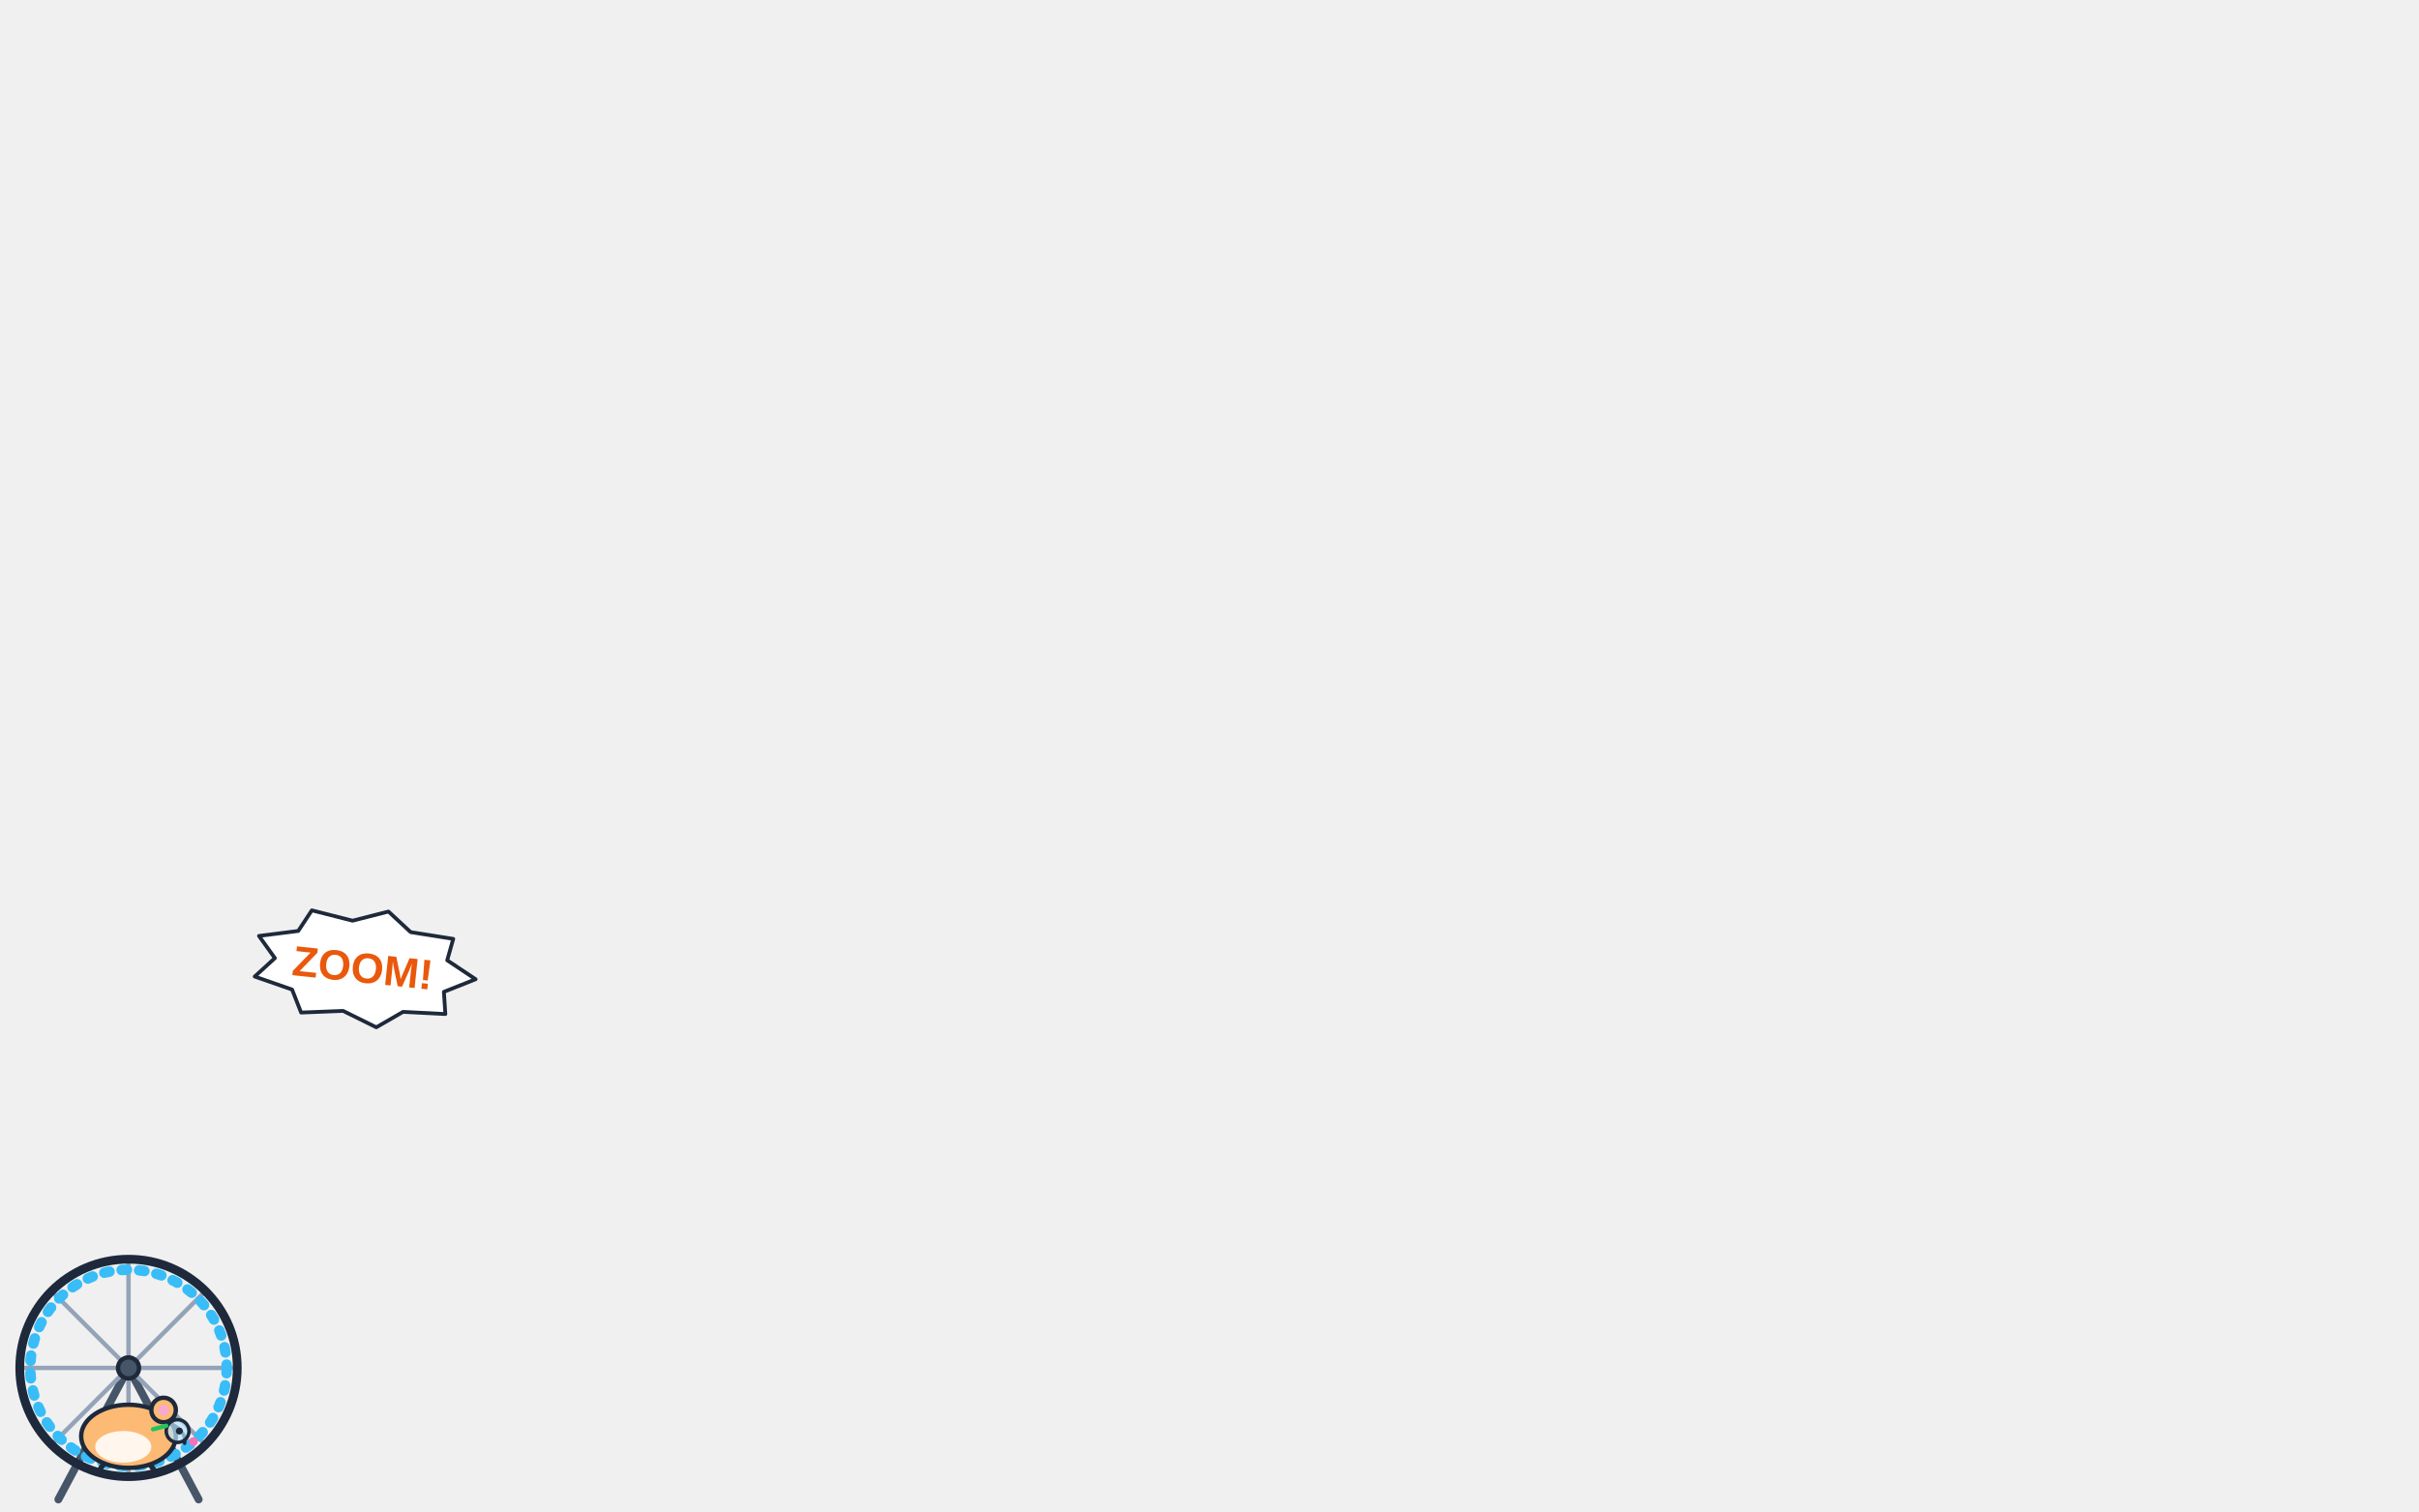
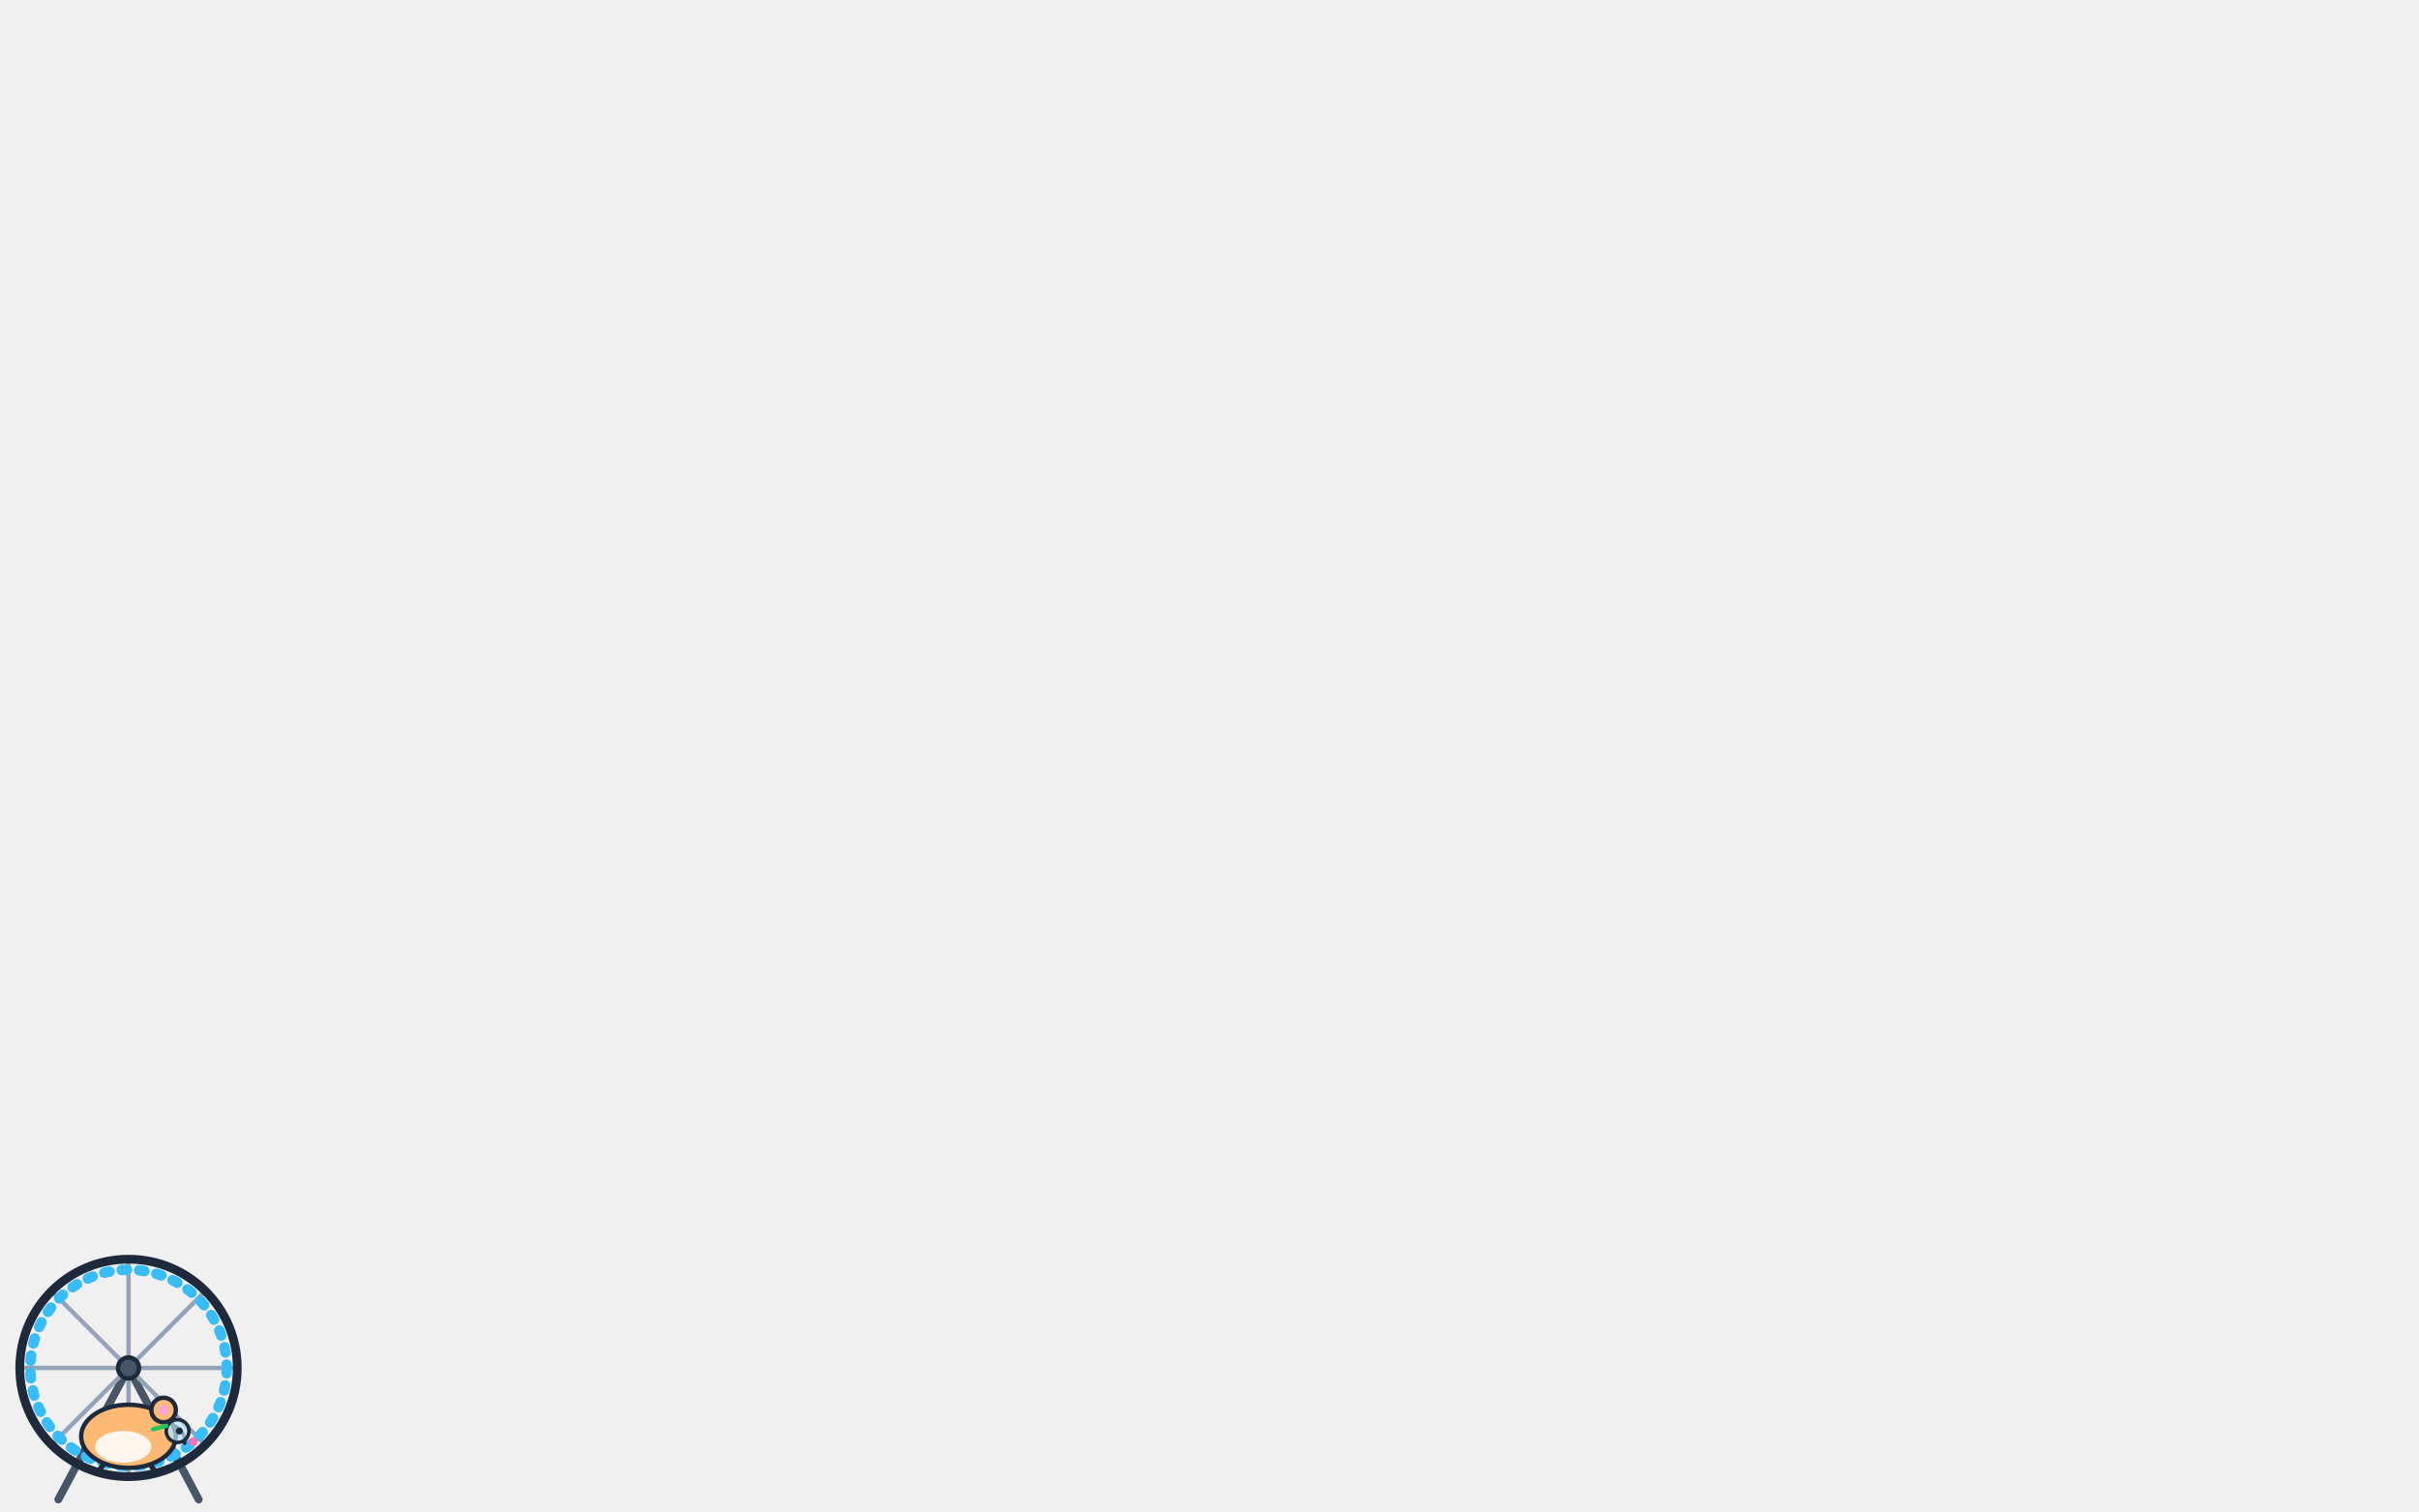
<svg xmlns="http://www.w3.org/2000/svg" viewBox="0 0 1600 1000" width="1600" height="1000">
  <style>
.anim{transform-box:view-box}
.popz2{animation:popz2 2.1s ease-out infinite 0.7s;transform-origin:240px 640px}@keyframes popz2{0%,30%{transform:scale(0);opacity:0}40%{transform:scale(1.15);opacity:1}50%,85%{transform:scale(1);opacity:1}100%{opacity:0}}</style>
  <g stroke="#1e293b" stroke-width="5" stroke-linejoin="round" stroke-linecap="round">
    <g transform="translate(85 992) scale(0.58)">
      <line x1="0" y1="-150" x2="-80" y2="0" stroke-width="9" stroke="#475569" />
      <line x1="0" y1="-150" x2="80" y2="0" stroke-width="9" stroke="#475569" />
      <g transform="translate(0 -150)">
        <g>
          <line x1="0" y1="0" x2="120" y2="0" stroke="#94a3b8" stroke-width="5" />
          <line x1="0" y1="0" x2="85" y2="85" stroke="#94a3b8" stroke-width="5" />
          <line x1="0" y1="0" x2="0" y2="120" stroke="#94a3b8" stroke-width="5" />
          <line x1="0" y1="0" x2="-85" y2="85" stroke="#94a3b8" stroke-width="5" />
          <line x1="0" y1="0" x2="-120" y2="0" stroke="#94a3b8" stroke-width="5" />
          <line x1="0" y1="0" x2="-85" y2="-85" stroke="#94a3b8" stroke-width="5" />
          <line x1="0" y1="0" x2="-0" y2="-120" stroke="#94a3b8" stroke-width="5" />
          <line x1="0" y1="0" x2="85" y2="-85" stroke="#94a3b8" stroke-width="5" />
          <circle r="124" fill="none" stroke-width="10" />
          <circle r="112" fill="none" stroke="#38bdf8" stroke-width="12" stroke-dasharray="6 14" />
          <animateTransform attributeName="transform" type="rotate" from="360 0 0" to="0 0 0" dur="0.7s" begin="0s" repeatCount="indefinite" additive="sum" />
        </g>
        <circle r="12" fill="#475569" />
      </g>
      <g transform="translate(0 -72)">
        <g>
          <g stroke-width="6">
            <line x1="-22" y1="22" x2="-34" y2="40">
              <animate attributeName="x2" values="-34;-10;-34" dur="0.18s" repeatCount="indefinite" />
            </line>
            <line x1="18" y1="22" x2="30" y2="40">
              <animate attributeName="x2" values="30;6;30" dur="0.18s" repeatCount="indefinite" />
            </line>
          </g>
          <ellipse cx="0" cy="0" rx="54" ry="36" fill="#fdba74" />
          <ellipse cx="-6" cy="12" rx="32" ry="18" fill="#fff7ed" stroke="none" />
          <circle cx="40" cy="-30" r="14" fill="#fdba74" />
          <circle cx="40" cy="-30" r="6" fill="#f9a8d4" stroke="none" />
          <path d="M44 -16 Q66 -8 64 8" fill="none" stroke-width="4" />
          <circle cx="56" cy="-6" r="13" fill="#bae6fd" fill-opacity="0.7" stroke-width="4" />
          <circle cx="58" cy="-6" r="4" fill="#1e293b" stroke="none" />
          <path d="M43 -12 L28 -8" stroke="#22c55e" stroke-width="5" />
          <circle cx="74" cy="6" r="5" fill="#f472b6" stroke="none" />
          <animateTransform attributeName="transform" type="translate" values="0 0;0 -5;0 0" dur="0.18s" repeatCount="indefinite" />
        </g>
      </g>
    </g>
    <g class="anim popz2">
-       <g transform="translate(240 640) rotate(6) scale(0.5)">
-         <polygon points="150,0 110,21 115,50 59,53 26,77 -20,60 -75,68 -90,39 -141,27 -117,0 -141,-27 -90,-39 -75,-68 -20,-60 26,-77 58,-53 115,-50 110,-21" fill="#fff" />
-         <text x="0" y="20" text-anchor="middle" font-family="'Arial Black','Arial Rounded MT Bold','Helvetica Neue',Arial,sans-serif" font-weight="900" font-size="56" fill="#ea580c" stroke="none">ZOOM!</text>
-       </g>
+       <g transform="translate(240 640) rotate(6) scale(0.5)" />
    </g>
  </g>
</svg>
